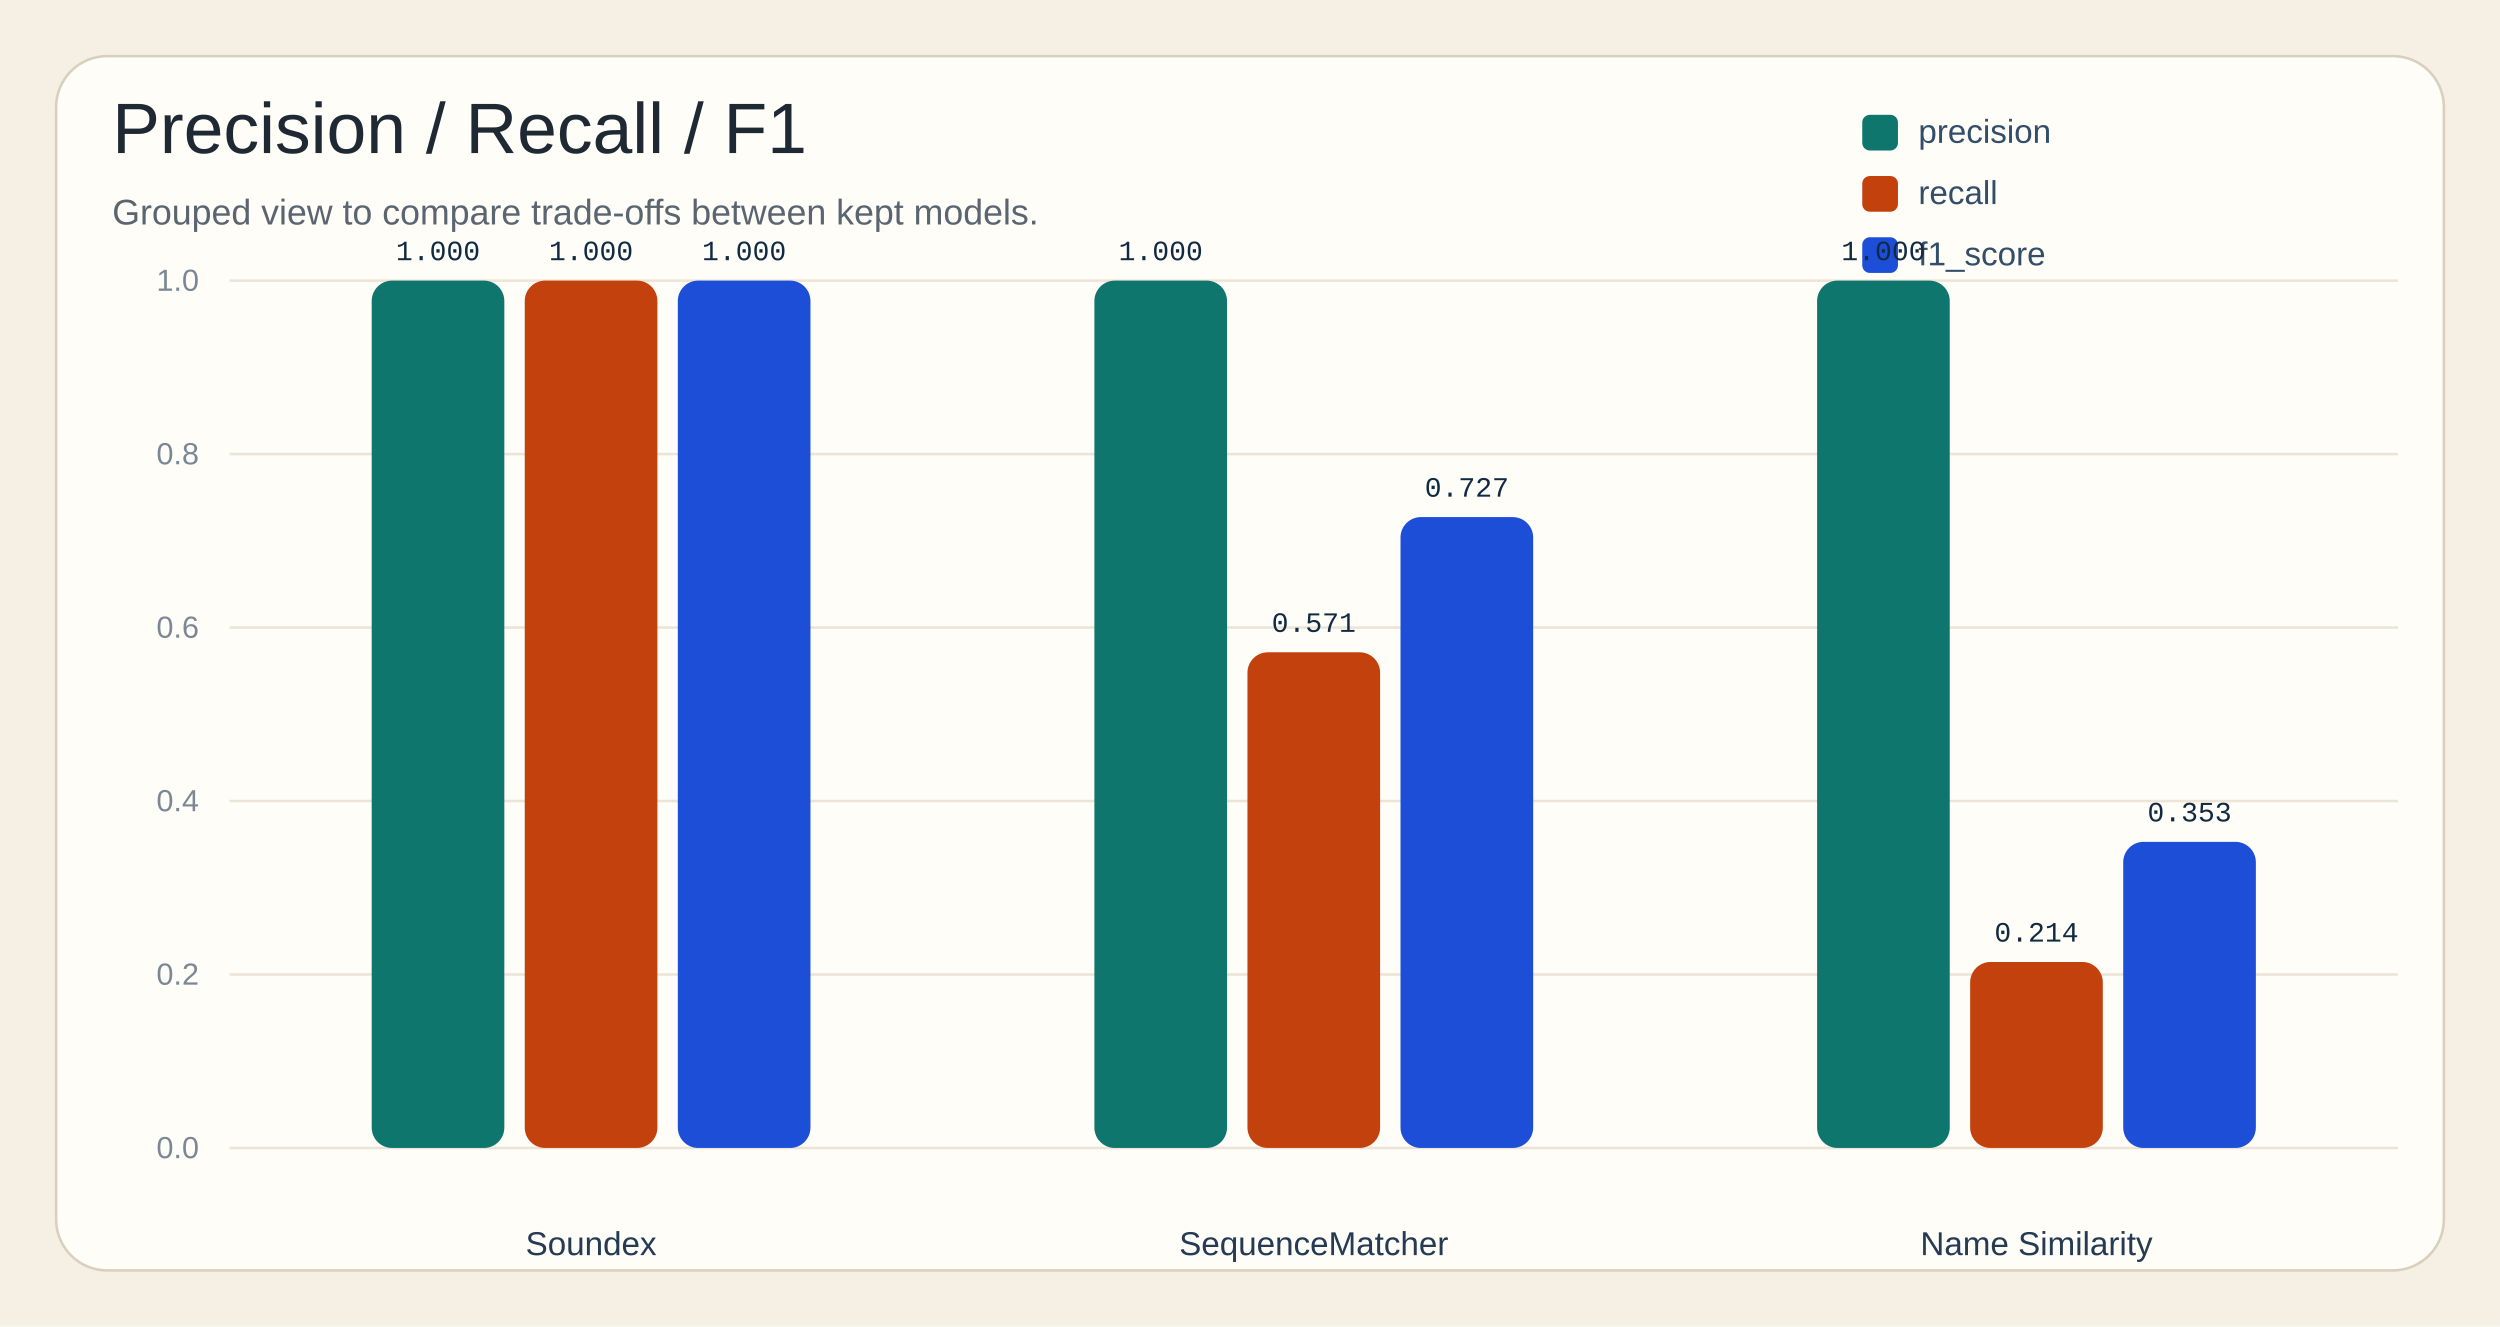
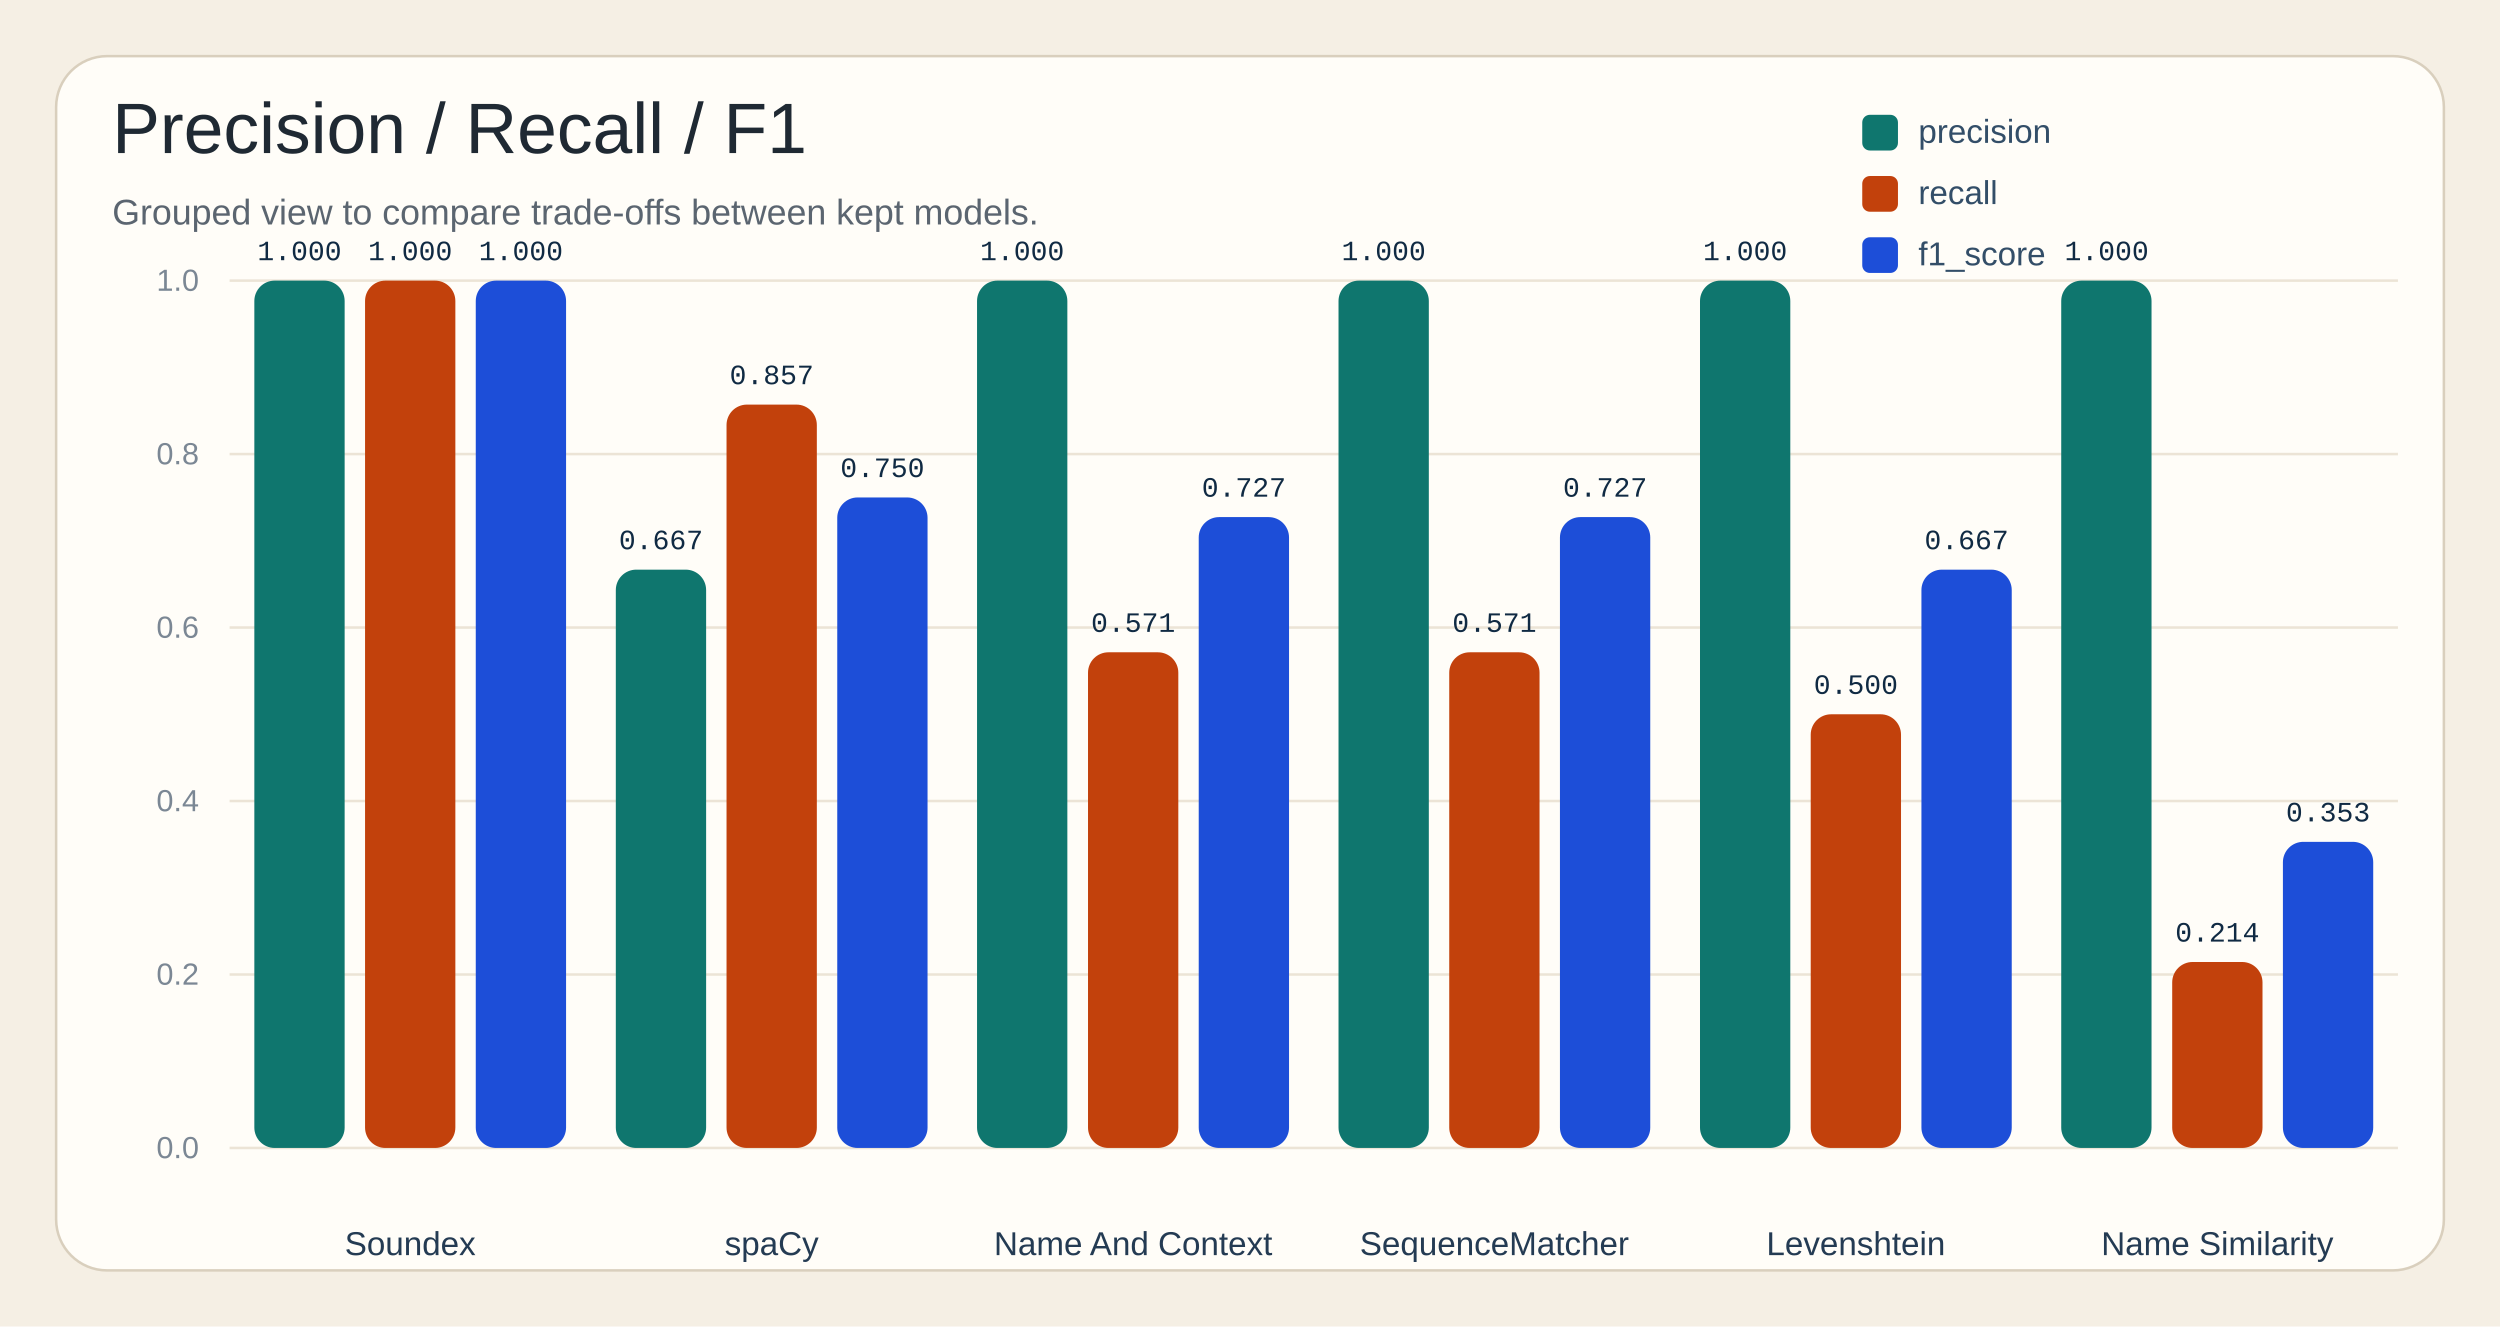
<svg xmlns="http://www.w3.org/2000/svg" width="980" height="520" viewBox="0 0 980 520" role="img">
  <rect width="100%" height="100%" fill="#f5efe4" />
  <rect x="22" y="22" width="936" height="476" rx="20" fill="#fffdf8" stroke="#d9cfbd" />
  <text x="44" y="60" font-size="28" font-family="Segoe UI, Arial, sans-serif" fill="#1f2933">Precision / Recall / F1</text>
  <text x="44" y="88" font-size="14" font-family="Segoe UI, Arial, sans-serif" fill="#5b6570">Grouped view to compare trade-offs between kept models.</text>
  <line x1="90" y1="450.0" x2="940" y2="450.0" stroke="#ece4d6" />
  <text x="78" y="454.0" text-anchor="end" font-size="12" font-family="Segoe UI, Arial, sans-serif" fill="#7b8794">0.0</text>
  <line x1="90" y1="382.0" x2="940" y2="382.0" stroke="#ece4d6" />
  <text x="78" y="386.0" text-anchor="end" font-size="12" font-family="Segoe UI, Arial, sans-serif" fill="#7b8794">0.2</text>
  <line x1="90" y1="314.0" x2="940" y2="314.0" stroke="#ece4d6" />
  <text x="78" y="318.0" text-anchor="end" font-size="12" font-family="Segoe UI, Arial, sans-serif" fill="#7b8794">0.4</text>
  <line x1="90" y1="246.0" x2="940" y2="246.0" stroke="#ece4d6" />
  <text x="78" y="250.0" text-anchor="end" font-size="12" font-family="Segoe UI, Arial, sans-serif" fill="#7b8794">0.6</text>
  <line x1="90" y1="178.0" x2="940" y2="178.0" stroke="#ece4d6" />
  <text x="78" y="182.0" text-anchor="end" font-size="12" font-family="Segoe UI, Arial, sans-serif" fill="#7b8794">0.8</text>
  <line x1="90" y1="110.0" x2="940" y2="110.0" stroke="#ece4d6" />
  <text x="78" y="114.0" text-anchor="end" font-size="12" font-family="Segoe UI, Arial, sans-serif" fill="#7b8794">1.0</text>
  <rect x="730" y="45" width="14" height="14" rx="3" fill="#0f766e" />
  <text x="752" y="56" font-size="13" font-family="Segoe UI, Arial, sans-serif" fill="#334e68">precision</text>
  <rect x="730" y="69" width="14" height="14" rx="3" fill="#c2410c" />
  <text x="752" y="80" font-size="13" font-family="Segoe UI, Arial, sans-serif" fill="#334e68">recall</text>
  <rect x="730" y="93" width="14" height="14" rx="3" fill="#1d4ed8" />
  <text x="752" y="104" font-size="13" font-family="Segoe UI, Arial, sans-serif" fill="#334e68">f1_score</text>
-   <rect x="145.7" y="110.0" width="52.0" height="340.0" rx="8" fill="#0f766e" />
-   <text x="171.7" y="102.0" text-anchor="middle" font-size="11" font-family="Consolas, Courier New, monospace" fill="#102a43">1.000</text>
-   <rect x="205.7" y="110.0" width="52.0" height="340.0" rx="8" fill="#c2410c" />
-   <text x="231.7" y="102.0" text-anchor="middle" font-size="11" font-family="Consolas, Courier New, monospace" fill="#102a43">1.000</text>
-   <rect x="265.7" y="110.0" width="52.0" height="340.0" rx="8" fill="#1d4ed8" />
-   <text x="291.7" y="102.0" text-anchor="middle" font-size="11" font-family="Consolas, Courier New, monospace" fill="#102a43">1.000</text>
-   <text x="231.7" y="492" text-anchor="middle" font-size="13" font-family="Segoe UI, Arial, sans-serif" fill="#243b53">Soundex</text>
-   <rect x="429.0" y="110.0" width="52.0" height="340.0" rx="8" fill="#0f766e" />
-   <text x="455.0" y="102.0" text-anchor="middle" font-size="11" font-family="Consolas, Courier New, monospace" fill="#102a43">1.000</text>
-   <rect x="489.0" y="255.7" width="52.0" height="194.3" rx="8" fill="#c2410c" />
-   <text x="515.0" y="247.7" text-anchor="middle" font-size="11" font-family="Consolas, Courier New, monospace" fill="#102a43">0.571</text>
-   <rect x="549.0" y="202.7" width="52.0" height="247.3" rx="8" fill="#1d4ed8" />
-   <text x="575.0" y="194.7" text-anchor="middle" font-size="11" font-family="Consolas, Courier New, monospace" fill="#102a43">0.727</text>
-   <text x="515.0" y="492" text-anchor="middle" font-size="13" font-family="Segoe UI, Arial, sans-serif" fill="#243b53">SequenceMatcher</text>
-   <rect x="712.3" y="110.0" width="52.0" height="340.0" rx="8" fill="#0f766e" />
-   <text x="738.3" y="102.0" text-anchor="middle" font-size="11" font-family="Consolas, Courier New, monospace" fill="#102a43">1.000</text>
-   <rect x="772.3" y="377.1" width="52.0" height="72.9" rx="8" fill="#c2410c" />
-   <text x="798.3" y="369.1" text-anchor="middle" font-size="11" font-family="Consolas, Courier New, monospace" fill="#102a43">0.214</text>
-   <rect x="832.3" y="330.0" width="52.0" height="120.0" rx="8" fill="#1d4ed8" />
-   <text x="858.3" y="322.0" text-anchor="middle" font-size="11" font-family="Consolas, Courier New, monospace" fill="#102a43">0.353</text>
-   <text x="798.3" y="492" text-anchor="middle" font-size="13" font-family="Segoe UI, Arial, sans-serif" fill="#243b53">Name Similarity</text>
+   <rect x="99.7" y="110.0" width="35.4" height="340.0" rx="8" fill="#0f766e" />
+   <text x="117.4" y="102.0" text-anchor="middle" font-size="11" font-family="Consolas, Courier New, monospace" fill="#102a43">1.000</text>
+   <rect x="143.1" y="110.0" width="35.4" height="340.0" rx="8" fill="#c2410c" />
+   <text x="160.8" y="102.0" text-anchor="middle" font-size="11" font-family="Consolas, Courier New, monospace" fill="#102a43">1.000</text>
+   <rect x="186.5" y="110.0" width="35.4" height="340.0" rx="8" fill="#1d4ed8" />
+   <text x="204.2" y="102.0" text-anchor="middle" font-size="11" font-family="Consolas, Courier New, monospace" fill="#102a43">1.000</text>
+   <text x="160.8" y="492" text-anchor="middle" font-size="13" font-family="Segoe UI, Arial, sans-serif" fill="#243b53">Soundex</text>
+   <rect x="241.4" y="223.3" width="35.4" height="226.7" rx="8" fill="#0f766e" />
+   <text x="259.1" y="215.3" text-anchor="middle" font-size="11" font-family="Consolas, Courier New, monospace" fill="#102a43">0.667</text>
+   <rect x="284.8" y="158.6" width="35.4" height="291.4" rx="8" fill="#c2410c" />
+   <text x="302.5" y="150.6" text-anchor="middle" font-size="11" font-family="Consolas, Courier New, monospace" fill="#102a43">0.857</text>
+   <rect x="328.2" y="195.0" width="35.4" height="255.0" rx="8" fill="#1d4ed8" />
+   <text x="345.9" y="187.0" text-anchor="middle" font-size="11" font-family="Consolas, Courier New, monospace" fill="#102a43">0.750</text>
+   <text x="302.5" y="492" text-anchor="middle" font-size="13" font-family="Segoe UI, Arial, sans-serif" fill="#243b53">spaCy</text>
+   <rect x="383.0" y="110.0" width="35.4" height="340.0" rx="8" fill="#0f766e" />
+   <text x="400.7" y="102.0" text-anchor="middle" font-size="11" font-family="Consolas, Courier New, monospace" fill="#102a43">1.000</text>
+   <rect x="426.5" y="255.7" width="35.4" height="194.3" rx="8" fill="#c2410c" />
+   <text x="444.2" y="247.7" text-anchor="middle" font-size="11" font-family="Consolas, Courier New, monospace" fill="#102a43">0.571</text>
+   <rect x="469.9" y="202.7" width="35.4" height="247.3" rx="8" fill="#1d4ed8" />
+   <text x="487.6" y="194.7" text-anchor="middle" font-size="11" font-family="Consolas, Courier New, monospace" fill="#102a43">0.727</text>
+   <text x="444.2" y="492" text-anchor="middle" font-size="13" font-family="Segoe UI, Arial, sans-serif" fill="#243b53">Name And Context</text>
+   <rect x="524.7" y="110.0" width="35.4" height="340.0" rx="8" fill="#0f766e" />
+   <text x="542.4" y="102.0" text-anchor="middle" font-size="11" font-family="Consolas, Courier New, monospace" fill="#102a43">1.000</text>
+   <rect x="568.1" y="255.7" width="35.4" height="194.3" rx="8" fill="#c2410c" />
+   <text x="585.8" y="247.7" text-anchor="middle" font-size="11" font-family="Consolas, Courier New, monospace" fill="#102a43">0.571</text>
+   <rect x="611.5" y="202.7" width="35.4" height="247.3" rx="8" fill="#1d4ed8" />
+   <text x="629.2" y="194.7" text-anchor="middle" font-size="11" font-family="Consolas, Courier New, monospace" fill="#102a43">0.727</text>
+   <text x="585.8" y="492" text-anchor="middle" font-size="13" font-family="Segoe UI, Arial, sans-serif" fill="#243b53">SequenceMatcher</text>
+   <rect x="666.4" y="110.0" width="35.4" height="340.0" rx="8" fill="#0f766e" />
+   <text x="684.1" y="102.0" text-anchor="middle" font-size="11" font-family="Consolas, Courier New, monospace" fill="#102a43">1.000</text>
+   <rect x="709.8" y="280.0" width="35.4" height="170.0" rx="8" fill="#c2410c" />
+   <text x="727.5" y="272.0" text-anchor="middle" font-size="11" font-family="Consolas, Courier New, monospace" fill="#102a43">0.500</text>
+   <rect x="753.2" y="223.3" width="35.4" height="226.7" rx="8" fill="#1d4ed8" />
+   <text x="770.9" y="215.3" text-anchor="middle" font-size="11" font-family="Consolas, Courier New, monospace" fill="#102a43">0.667</text>
+   <text x="727.5" y="492" text-anchor="middle" font-size="13" font-family="Segoe UI, Arial, sans-serif" fill="#243b53">Levenshtein</text>
+   <rect x="808.0" y="110.0" width="35.4" height="340.0" rx="8" fill="#0f766e" />
+   <text x="825.8" y="102.0" text-anchor="middle" font-size="11" font-family="Consolas, Courier New, monospace" fill="#102a43">1.000</text>
+   <rect x="851.5" y="377.1" width="35.4" height="72.9" rx="8" fill="#c2410c" />
+   <text x="869.2" y="369.1" text-anchor="middle" font-size="11" font-family="Consolas, Courier New, monospace" fill="#102a43">0.214</text>
+   <rect x="894.9" y="330.0" width="35.4" height="120.0" rx="8" fill="#1d4ed8" />
+   <text x="912.6" y="322.0" text-anchor="middle" font-size="11" font-family="Consolas, Courier New, monospace" fill="#102a43">0.353</text>
+   <text x="869.2" y="492" text-anchor="middle" font-size="13" font-family="Segoe UI, Arial, sans-serif" fill="#243b53">Name Similarity</text>
</svg>
